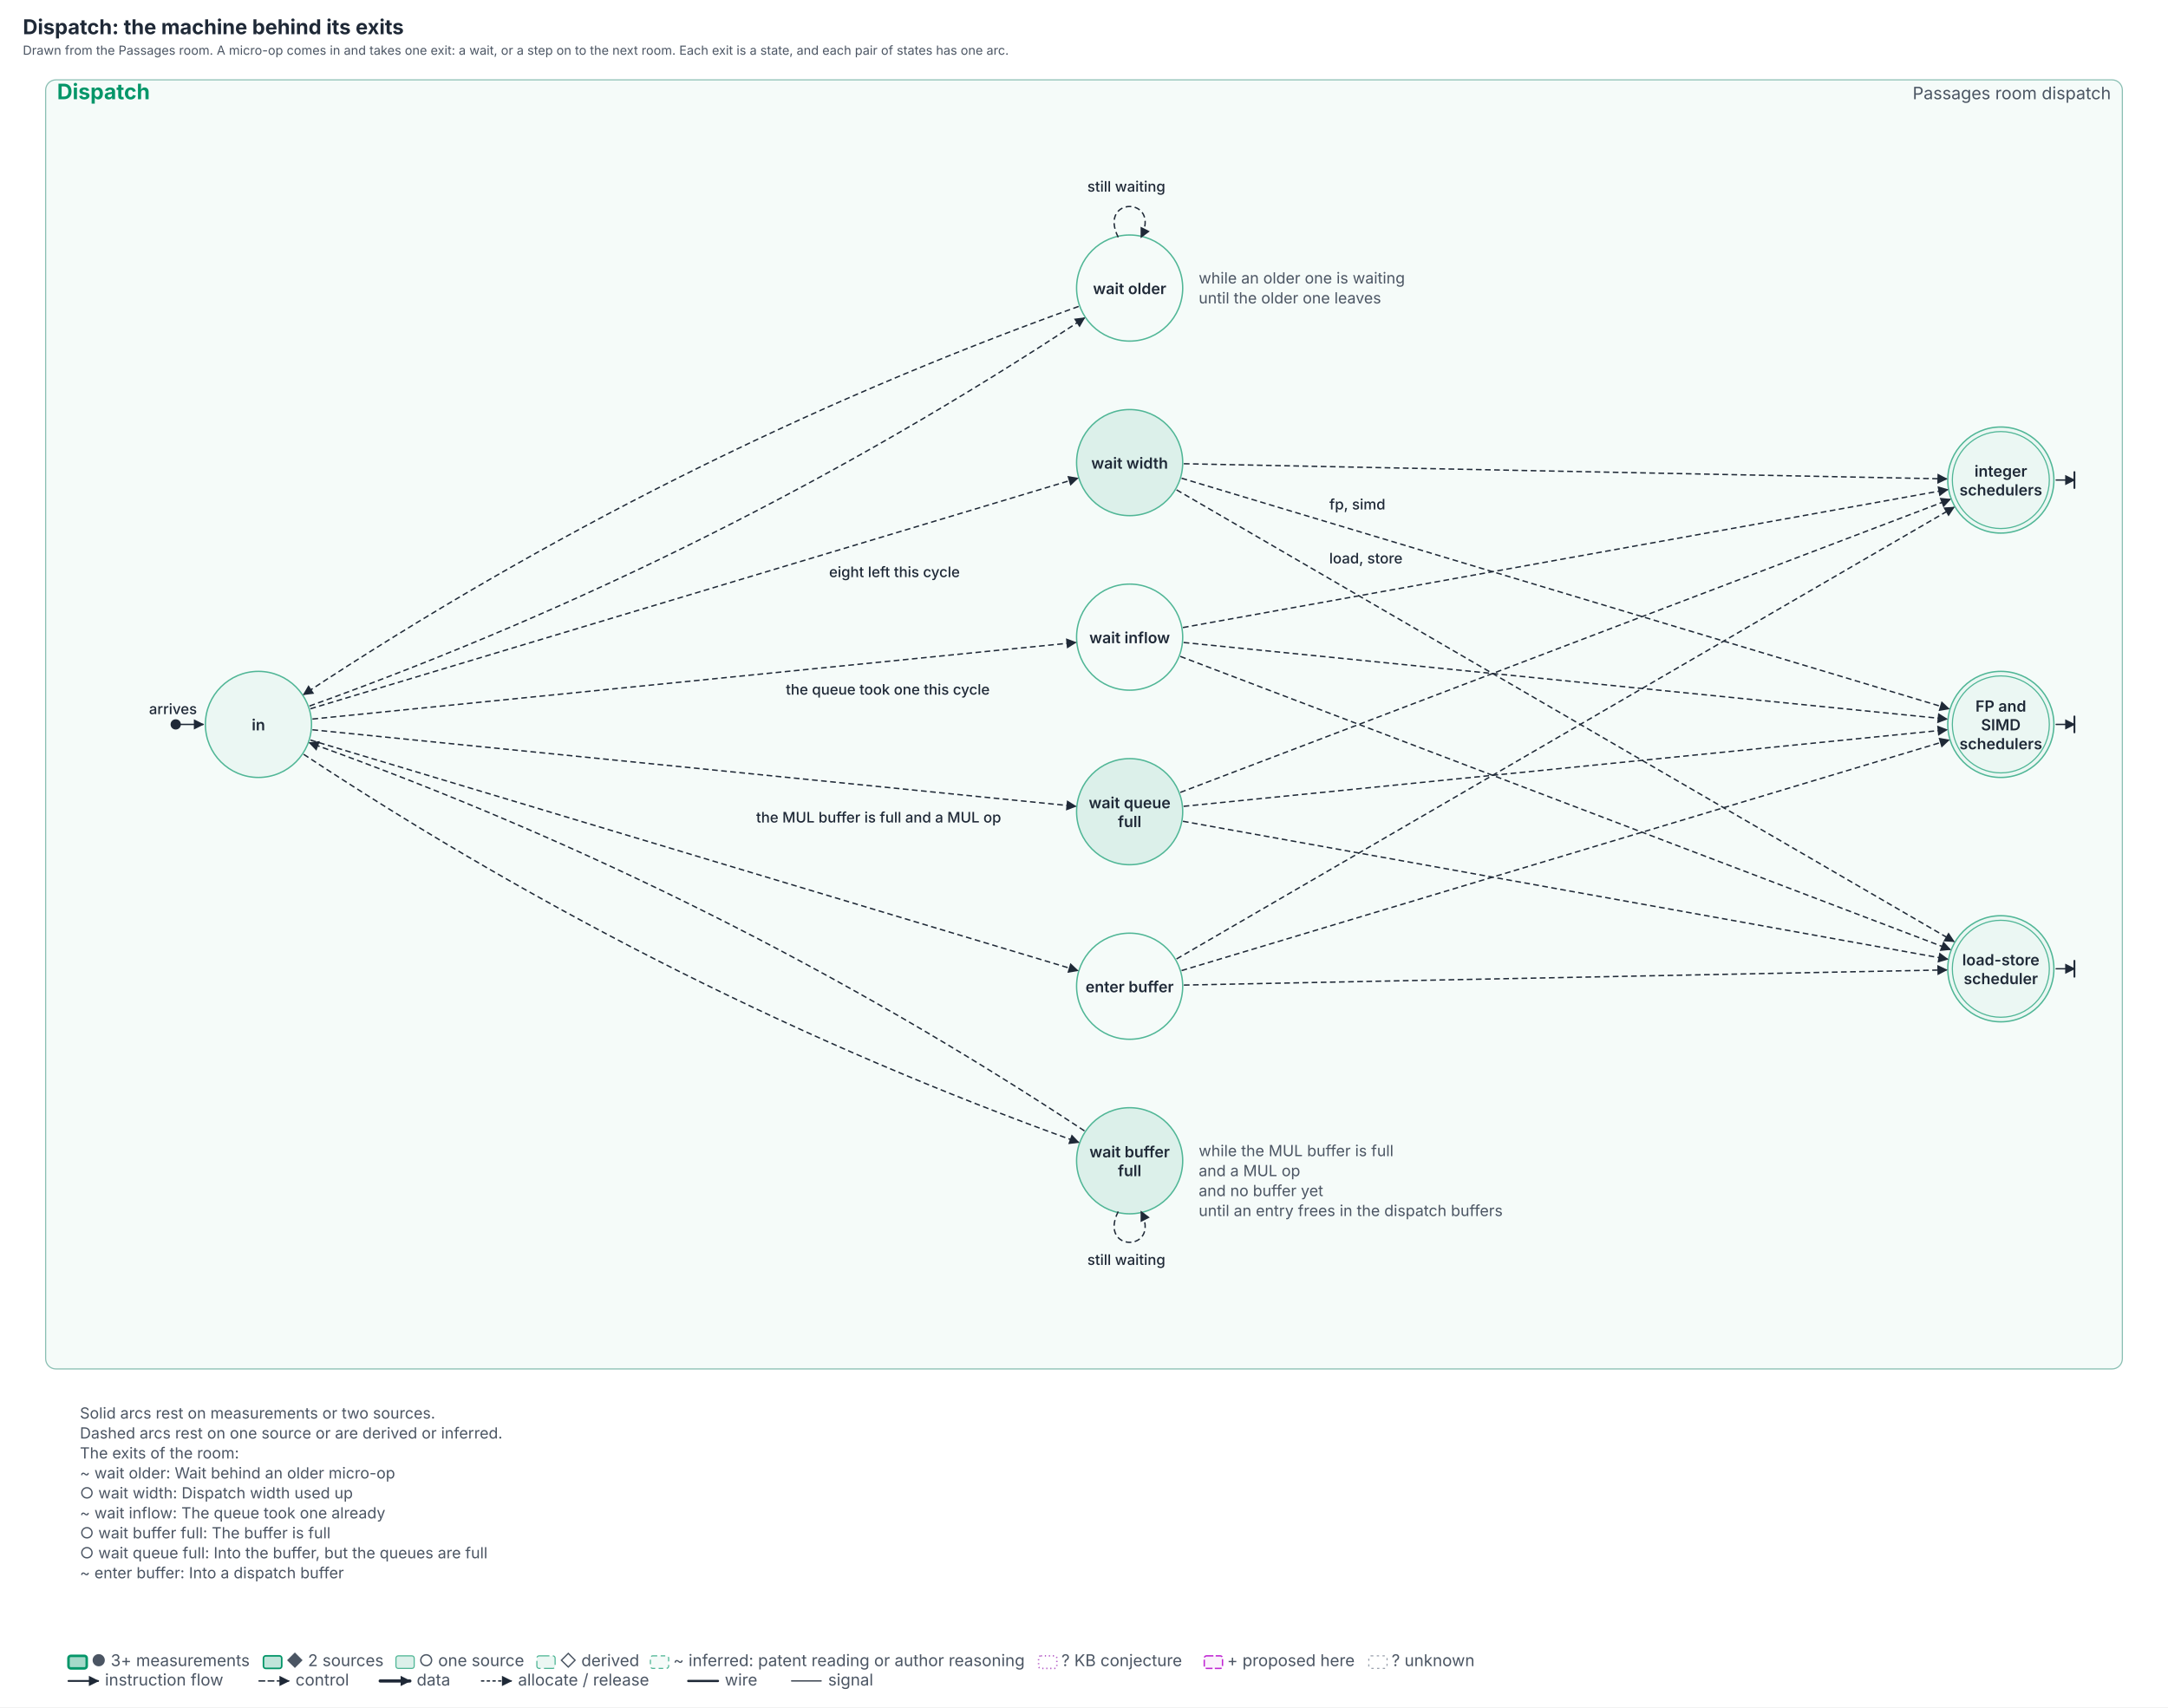
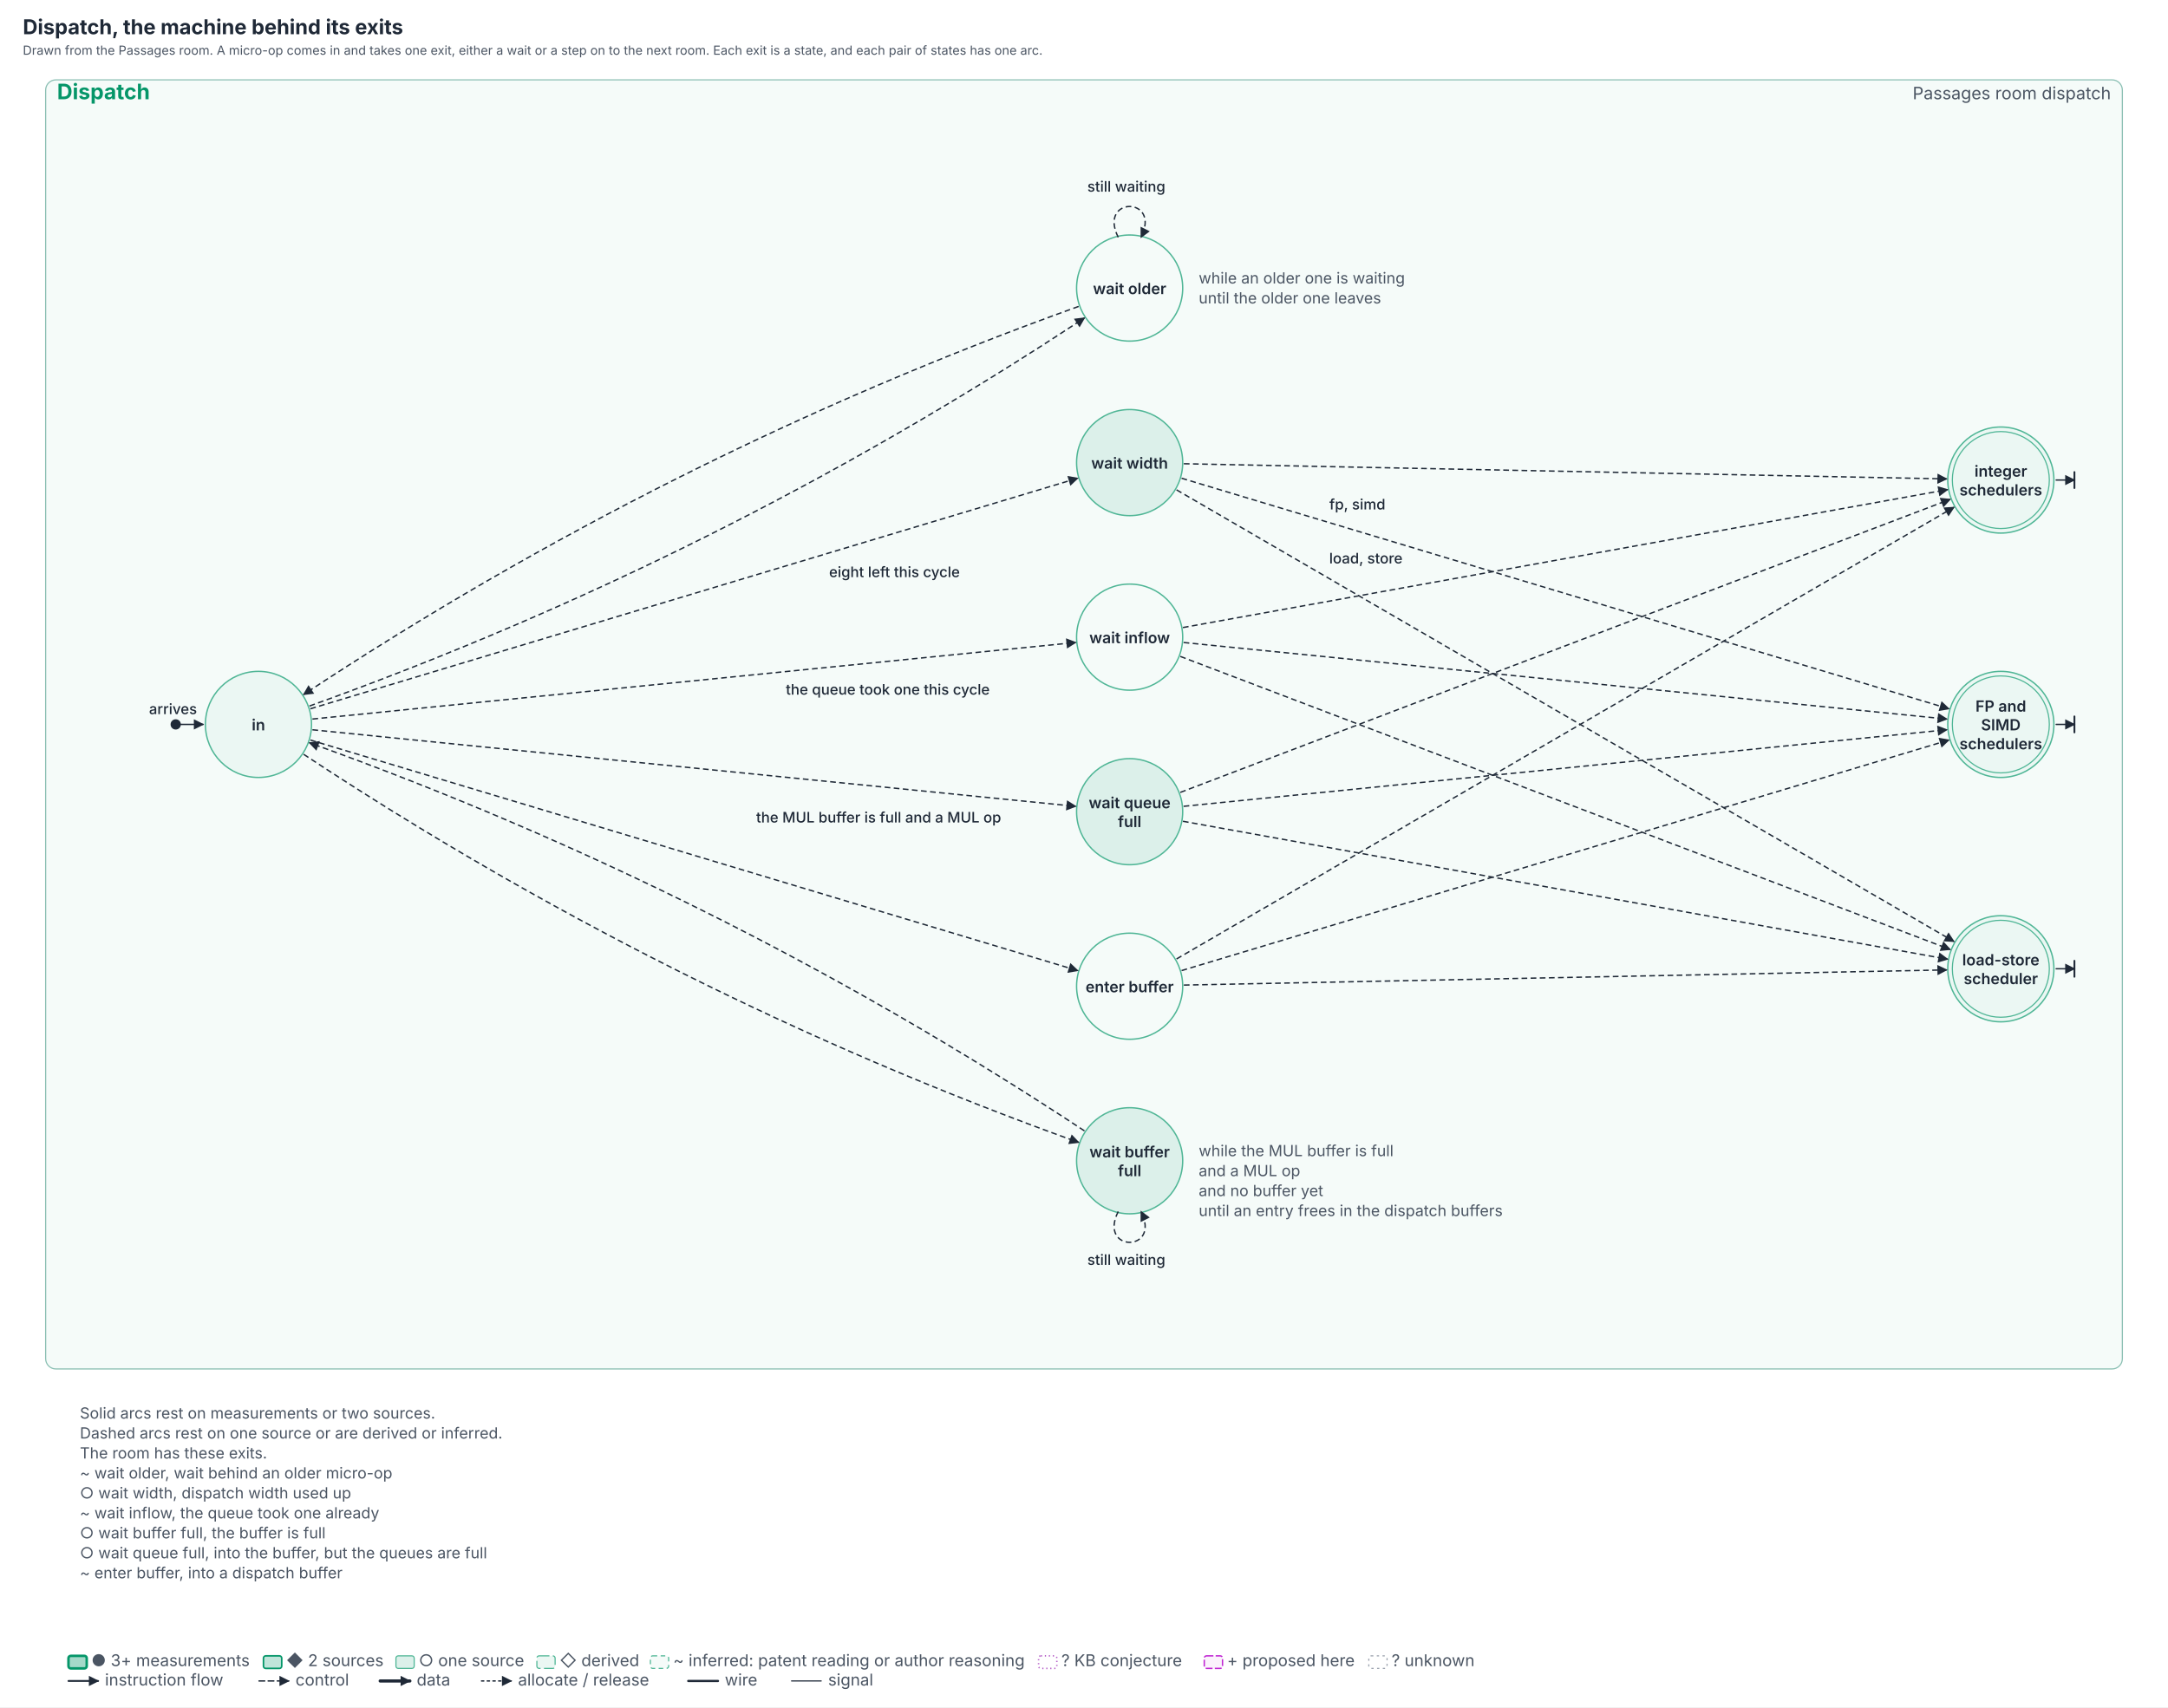
- <svg xmlns="http://www.w3.org/2000/svg" viewBox="0 0 1900 1496.5" width="1900" height="1496.5" role="img" aria-label="Dispatch: the machine behind its exits" font-family="Inter, 'Helvetica Neue', Arial, sans-serif" data-kinds="fsm">
+ <svg xmlns="http://www.w3.org/2000/svg" viewBox="0 0 1900 1496.5" width="1900" height="1496.5" role="img" aria-label="Dispatch, the machine behind its exits" font-family="Inter, 'Helvetica Neue', Arial, sans-serif" data-kinds="fsm">
  <defs>
    <marker id="arrow" viewBox="0 0 10 10" refX="9" refY="5" markerWidth="9" markerHeight="9" markerUnits="userSpaceOnUse" orient="auto-start-reverse">
      <path d="M0,0 L10,5 L0,10 z" fill="#1f2937" />
    </marker>
    <marker id="arrowrev" viewBox="0 0 10 10" refX="1" refY="5" markerWidth="9" markerHeight="9" markerUnits="userSpaceOnUse" orient="auto-start-reverse">
      <path d="M10,0 L0,5 L10,10 z" fill="#1f2937" />
    </marker>
  </defs>
  <rect x="0" y="0" width="1900" height="1496.5" fill="#ffffff" />
-   <text x="20" y="30" font-family="Inter, 'Helvetica Neue', Arial, sans-serif" font-size="18" font-weight="700" fill="#1f2937">Dispatch: the machine behind its exits</text>
-   <text x="20" y="48" font-family="Inter, 'Helvetica Neue', Arial, sans-serif" font-size="11" fill="#4b5563">Drawn from the Passages room. A micro-op comes in and takes one exit: a wait, or a step on to the next room. Each exit is a state, and each pair of states has one arc.</text>
+   <text x="20" y="30" font-family="Inter, 'Helvetica Neue', Arial, sans-serif" font-size="18" font-weight="700" fill="#1f2937">Dispatch, the machine behind its exits</text>
+   <text x="20" y="48" font-family="Inter, 'Helvetica Neue', Arial, sans-serif" font-size="11" fill="#4b5563">Drawn from the Passages room. A micro-op comes in and takes one exit, either a wait or a step on to the next room. Each exit is a state, and each pair of states has one arc.</text>
  <rect x="40.0" y="70.0" width="1820.0" height="1130.0" rx="9" fill="#f5fbf9" stroke="#8abfb3" stroke-width="1" />
  <text x="50.0" y="87.0" font-family="Inter, 'Helvetica Neue', Arial, sans-serif" font-size="18.75" font-weight="700" fill="#059669" text-anchor="start">Dispatch</text>
  <text x="1850.0" y="87.0" font-family="Inter, 'Helvetica Neue', Arial, sans-serif" font-size="15" font-weight="400" fill="#4b5563" text-anchor="end">Passages room dispatch</text>
  <circle cx="226.5" cy="635.0" r="46.5" fill="#ebf7f3" stroke="#50b696" stroke-width="1.2" />
  <circle cx="990.0" cy="252.5" r="46.5" fill="#f5fbf9" stroke="#50b696" stroke-width="1.2" />
  <circle cx="990.0" cy="405.5" r="46.5" fill="#dcf0ea" stroke="#50b696" stroke-width="1.2" />
  <circle cx="990.0" cy="558.5" r="46.5" fill="#f5fbf9" stroke="#50b696" stroke-width="1.2" />
  <circle cx="990.0" cy="711.5" r="46.5" fill="#dcf0ea" stroke="#50b696" stroke-width="1.2" />
  <circle cx="990.0" cy="864.5" r="46.5" fill="#f5fbf9" stroke="#50b696" stroke-width="1.2" />
  <circle cx="990.0" cy="1017.5" r="46.5" fill="#dcf0ea" stroke="#50b696" stroke-width="1.2" />
  <circle cx="1753.5" cy="420.8" r="46.5" fill="#ebf7f3" stroke="#50b696" stroke-width="1.2" />
  <circle cx="1753.5" cy="420.8" r="42.5" fill="none" stroke="#50b696" stroke-width="1" />
  <circle cx="1753.5" cy="635.0" r="46.5" fill="#ebf7f3" stroke="#50b696" stroke-width="1.2" />
  <circle cx="1753.5" cy="635.0" r="42.5" fill="none" stroke="#50b696" stroke-width="1" />
  <circle cx="1753.5" cy="849.2" r="46.5" fill="#ebf7f3" stroke="#50b696" stroke-width="1.2" />
  <circle cx="1753.5" cy="849.2" r="42.5" fill="none" stroke="#50b696" stroke-width="1" />
  <circle cx="154.0" cy="635.0" r="4" fill="#1f2937" stroke="#1f2937" stroke-width="1" />
  <polyline points="1802.0,420.8 1818.0,420.8" fill="none" stroke="#1f2937" stroke-width="1.2" marker-end="url(#arrow)" stroke-linejoin="round" stroke-linecap="round" />
  <polyline points="1818.0,413.8 1818.0,427.8" fill="none" stroke="#1f2937" stroke-width="1.6" stroke-linejoin="round" stroke-linecap="round" />
  <polyline points="1802.0,635.0 1818.0,635.0" fill="none" stroke="#1f2937" stroke-width="1.2" marker-end="url(#arrow)" stroke-linejoin="round" stroke-linecap="round" />
  <polyline points="1818.0,628.0 1818.0,642.0" fill="none" stroke="#1f2937" stroke-width="1.6" stroke-linejoin="round" stroke-linecap="round" />
  <polyline points="1802.0,849.2 1818.0,849.2" fill="none" stroke="#1f2937" stroke-width="1.2" marker-end="url(#arrow)" stroke-linejoin="round" stroke-linecap="round" />
  <polyline points="1818.0,842.2 1818.0,856.2" fill="none" stroke="#1f2937" stroke-width="1.6" stroke-linejoin="round" stroke-linecap="round" />
  <polyline points="158.0,635.0 178.0,635.0" fill="none" stroke="#1f2937" stroke-width="1.2" marker-end="url(#arrow)" stroke-linejoin="round" stroke-linecap="round" />
  <path d="M 271.2,618.9 Q 631.2,489.6 950.4,278.7" fill="none" stroke="#1f2937" stroke-width="1.2" stroke-dasharray="5 3" marker-end="url(#arrow)" />
  <path d="M 272.0,621.3 Q 608.2,520.2 944.5,419.2" fill="none" stroke="#1f2937" stroke-width="1.2" stroke-dasharray="5 3" marker-end="url(#arrow)" />
  <path d="M 273.8,630.3 Q 608.2,596.8 942.7,563.2" fill="none" stroke="#1f2937" stroke-width="1.2" stroke-dasharray="5 3" marker-end="url(#arrow)" />
  <path d="M 273.8,639.7 Q 608.2,673.2 942.7,706.8" fill="none" stroke="#1f2937" stroke-width="1.2" stroke-dasharray="5 3" marker-end="url(#arrow)" />
  <path d="M 272.0,648.7 Q 608.2,749.8 944.5,850.8" fill="none" stroke="#1f2937" stroke-width="1.2" stroke-dasharray="5 3" marker-end="url(#arrow)" />
  <path d="M 266.1,661.2 Q 585.3,872.1 945.3,1001.4" fill="none" stroke="#1f2937" stroke-width="1.2" stroke-dasharray="5 3" marker-end="url(#arrow)" />
  <path d="M 1037.5,406.5 Q 1371.8,413.2 1706.0,419.8" fill="none" stroke="#1f2937" stroke-width="1.2" stroke-dasharray="5 3" marker-end="url(#arrow)" />
  <path d="M 1035.5,419.2 Q 1371.8,520.2 1708.0,621.3" fill="none" stroke="#1f2937" stroke-width="1.2" stroke-dasharray="5 3" marker-end="url(#arrow)" />
  <path d="M 1031.1,429.4 Q 1371.8,627.4 1712.4,825.3" fill="none" stroke="#1f2937" stroke-width="1.2" stroke-dasharray="5 3" marker-end="url(#arrow)" />
  <path d="M 1036.7,550.1 Q 1371.8,489.7 1706.8,429.2" fill="none" stroke="#1f2937" stroke-width="1.2" stroke-dasharray="5 3" marker-end="url(#arrow)" />
  <path d="M 1037.3,563.2 Q 1371.8,596.8 1706.2,630.3" fill="none" stroke="#1f2937" stroke-width="1.2" stroke-dasharray="5 3" marker-end="url(#arrow)" />
  <path d="M 1034.4,575.4 Q 1371.8,703.9 1709.1,832.3" fill="none" stroke="#1f2937" stroke-width="1.2" stroke-dasharray="5 3" marker-end="url(#arrow)" />
  <path d="M 1034.4,694.6 Q 1371.8,566.2 1709.1,437.7" fill="none" stroke="#1f2937" stroke-width="1.2" stroke-dasharray="5 3" marker-end="url(#arrow)" />
  <path d="M 1037.3,706.8 Q 1371.8,673.2 1706.2,639.7" fill="none" stroke="#1f2937" stroke-width="1.2" stroke-dasharray="5 3" marker-end="url(#arrow)" />
  <path d="M 1036.7,719.9 Q 1371.8,780.4 1706.8,840.8" fill="none" stroke="#1f2937" stroke-width="1.2" stroke-dasharray="5 3" marker-end="url(#arrow)" />
  <path d="M 1031.1,840.6 Q 1371.8,642.7 1712.4,444.7" fill="none" stroke="#1f2937" stroke-width="1.2" stroke-dasharray="5 3" marker-end="url(#arrow)" />
  <path d="M 1035.5,850.8 Q 1371.8,749.8 1708.0,648.7" fill="none" stroke="#1f2937" stroke-width="1.2" stroke-dasharray="5 3" marker-end="url(#arrow)" />
  <path d="M 1037.5,863.5 Q 1371.8,856.9 1706.0,850.2" fill="none" stroke="#1f2937" stroke-width="1.2" stroke-dasharray="5 3" marker-end="url(#arrow)" />
  <path d="M 980.0,208.0 C 962.0,172.0 1018.0,172.0 1000.0,208.0" fill="none" stroke="#1f2937" stroke-width="1.2" stroke-dasharray="5 3" marker-end="url(#arrow)" />
  <path d="M 945.3,268.6 Q 585.3,397.9 266.1,608.8" fill="none" stroke="#1f2937" stroke-width="1.2" stroke-dasharray="5 3" marker-end="url(#arrow)" />
  <path d="M 980.0,1062.0 C 962.0,1098.0 1018.0,1098.0 1000.0,1062.0" fill="none" stroke="#1f2937" stroke-width="1.2" stroke-dasharray="5 3" marker-end="url(#arrow)" />
  <path d="M 950.4,991.3 Q 631.2,780.4 271.2,651.1" fill="none" stroke="#1f2937" stroke-width="1.2" stroke-dasharray="5 3" marker-end="url(#arrow)" />
  <text x="226.5" y="640.2" font-family="Inter, 'Helvetica Neue', Arial, sans-serif" font-size="13.5" font-weight="600" fill="#1f2937" text-anchor="middle">in</text>
  <text x="990.0" y="257.8" font-family="Inter, 'Helvetica Neue', Arial, sans-serif" font-size="13.5" font-weight="600" fill="#1f2937" text-anchor="middle">wait older</text>
  <text x="990.0" y="410.8" font-family="Inter, 'Helvetica Neue', Arial, sans-serif" font-size="13.5" font-weight="600" fill="#1f2937" text-anchor="middle">wait width</text>
  <text x="990.0" y="563.8" font-family="Inter, 'Helvetica Neue', Arial, sans-serif" font-size="13.5" font-weight="600" fill="#1f2937" text-anchor="middle">wait inflow</text>
  <text x="990.0" y="708.5" font-family="Inter, 'Helvetica Neue', Arial, sans-serif" font-size="13.5" font-weight="600" fill="#1f2937" text-anchor="middle">wait queue</text>
  <text x="990.0" y="725.0" font-family="Inter, 'Helvetica Neue', Arial, sans-serif" font-size="13.5" font-weight="600" fill="#1f2937" text-anchor="middle">full</text>
  <text x="990.0" y="869.8" font-family="Inter, 'Helvetica Neue', Arial, sans-serif" font-size="13.5" font-weight="600" fill="#1f2937" text-anchor="middle">enter buffer</text>
  <text x="990.0" y="1014.5" font-family="Inter, 'Helvetica Neue', Arial, sans-serif" font-size="13.5" font-weight="600" fill="#1f2937" text-anchor="middle">wait buffer</text>
  <text x="990.0" y="1031.0" font-family="Inter, 'Helvetica Neue', Arial, sans-serif" font-size="13.5" font-weight="600" fill="#1f2937" text-anchor="middle">full</text>
  <text x="1753.5" y="417.8" font-family="Inter, 'Helvetica Neue', Arial, sans-serif" font-size="13.5" font-weight="600" fill="#1f2937" text-anchor="middle">integer</text>
  <text x="1753.5" y="434.3" font-family="Inter, 'Helvetica Neue', Arial, sans-serif" font-size="13.5" font-weight="600" fill="#1f2937" text-anchor="middle">schedulers</text>
  <text x="1753.5" y="623.8" font-family="Inter, 'Helvetica Neue', Arial, sans-serif" font-size="13.5" font-weight="600" fill="#1f2937" text-anchor="middle">FP and</text>
  <text x="1753.5" y="640.2" font-family="Inter, 'Helvetica Neue', Arial, sans-serif" font-size="13.5" font-weight="600" fill="#1f2937" text-anchor="middle">SIMD</text>
  <text x="1753.5" y="656.8" font-family="Inter, 'Helvetica Neue', Arial, sans-serif" font-size="13.5" font-weight="600" fill="#1f2937" text-anchor="middle">schedulers</text>
  <text x="1753.5" y="846.2" font-family="Inter, 'Helvetica Neue', Arial, sans-serif" font-size="13.5" font-weight="600" fill="#1f2937" text-anchor="middle">load-store</text>
  <text x="1753.5" y="862.7" font-family="Inter, 'Helvetica Neue', Arial, sans-serif" font-size="13.5" font-weight="600" fill="#1f2937" text-anchor="middle">scheduler</text>
  <text x="130.6" y="626.0" font-family="Inter, 'Helvetica Neue', Arial, sans-serif" font-size="12.75" font-weight="500" fill="#1f2937" text-anchor="start" data-owner="tr.arrive">arrives</text>
  <text x="726.6" y="505.9" font-family="Inter, 'Helvetica Neue', Arial, sans-serif" font-size="12.75" font-weight="500" fill="#1f2937" text-anchor="start" data-owner="tr.wait_width">eight left this cycle</text>
  <text x="688.7" y="608.9" font-family="Inter, 'Helvetica Neue', Arial, sans-serif" font-size="12.75" font-weight="500" fill="#1f2937" text-anchor="start" data-owner="tr.wait_inflow">the queue took one this cycle</text>
  <text x="662.7" y="721.0" font-family="Inter, 'Helvetica Neue', Arial, sans-serif" font-size="12.75" font-weight="500" fill="#1f2937" text-anchor="start" data-owner="tr.wait_queue_full">the MUL buffer is full and a MUL op</text>
  <text x="1165.0" y="446.6" font-family="Inter, 'Helvetica Neue', Arial, sans-serif" font-size="12.75" font-weight="500" fill="#1f2937" text-anchor="start" data-owner="tr.wait_width.to_sched_fp">fp, simd</text>
  <text x="1164.9" y="493.9" font-family="Inter, 'Helvetica Neue', Arial, sans-serif" font-size="12.75" font-weight="500" fill="#1f2937" text-anchor="start" data-owner="tr.wait_width.to_sched_ls">load, store</text>
  <text x="952.9" y="168.0" font-family="Inter, 'Helvetica Neue', Arial, sans-serif" font-size="12.75" font-weight="500" fill="#1f2937" text-anchor="start" data-owner="tr.wait_older.stay">still waiting</text>
  <text x="952.9" y="1108.8" font-family="Inter, 'Helvetica Neue', Arial, sans-serif" font-size="12.75" font-weight="500" fill="#1f2937" text-anchor="start" data-owner="tr.wait_buffer_full.stay">still waiting</text>
  <text x="1050.5" y="248.5" font-family="Inter, 'Helvetica Neue', Arial, sans-serif" font-size="13.5" font-weight="400" fill="#4b5563" text-anchor="start" data-owner="wait_older-note">while an older one is waiting</text>
  <text x="1050.5" y="266.0" font-family="Inter, 'Helvetica Neue', Arial, sans-serif" font-size="13.5" font-weight="400" fill="#4b5563" text-anchor="start" data-owner="wait_older-note">until the older one leaves</text>
  <text x="1050.5" y="1013.5" font-family="Inter, 'Helvetica Neue', Arial, sans-serif" font-size="13.5" font-weight="400" fill="#4b5563" text-anchor="start" data-owner="wait_buffer_full-note">while the MUL buffer is full</text>
  <text x="1050.5" y="1031.0" font-family="Inter, 'Helvetica Neue', Arial, sans-serif" font-size="13.5" font-weight="400" fill="#4b5563" text-anchor="start" data-owner="wait_buffer_full-note">and a MUL op</text>
  <text x="1050.5" y="1048.5" font-family="Inter, 'Helvetica Neue', Arial, sans-serif" font-size="13.5" font-weight="400" fill="#4b5563" text-anchor="start" data-owner="wait_buffer_full-note">and no buffer yet</text>
  <text x="1050.5" y="1066.0" font-family="Inter, 'Helvetica Neue', Arial, sans-serif" font-size="13.5" font-weight="400" fill="#4b5563" text-anchor="start" data-owner="wait_buffer_full-note">until an entry frees in the dispatch buffers</text>
  <text x="70.0" y="1243.5" font-family="Inter, 'Helvetica Neue', Arial, sans-serif" font-size="13.5" font-weight="400" fill="#4b5563" text-anchor="start" data-owner="m-exits">Solid arcs rest on measurements or two sources.</text>
  <text x="70.0" y="1261.0" font-family="Inter, 'Helvetica Neue', Arial, sans-serif" font-size="13.5" font-weight="400" fill="#4b5563" text-anchor="start" data-owner="m-exits">Dashed arcs rest on one source or are derived or inferred.</text>
-   <text x="70.0" y="1278.5" font-family="Inter, 'Helvetica Neue', Arial, sans-serif" font-size="13.5" font-weight="400" fill="#4b5563" text-anchor="start" data-owner="m-exits">The exits of the room:</text>
-   <text x="70.0" y="1296.0" font-family="Inter, 'Helvetica Neue', Arial, sans-serif" font-size="13.5" font-weight="400" fill="#4b5563" text-anchor="start" data-owner="m-exits">~ wait older: Wait behind an older micro-op</text>
-   <text x="70.0" y="1313.5" font-family="Inter, 'Helvetica Neue', Arial, sans-serif" font-size="13.5" font-weight="400" fill="#4b5563" text-anchor="start" data-owner="m-exits">○ wait width: Dispatch width used up</text>
-   <text x="70.0" y="1331.0" font-family="Inter, 'Helvetica Neue', Arial, sans-serif" font-size="13.5" font-weight="400" fill="#4b5563" text-anchor="start" data-owner="m-exits">~ wait inflow: The queue took one already</text>
-   <text x="70.0" y="1348.5" font-family="Inter, 'Helvetica Neue', Arial, sans-serif" font-size="13.5" font-weight="400" fill="#4b5563" text-anchor="start" data-owner="m-exits">○ wait buffer full: The buffer is full</text>
-   <text x="70.0" y="1366.0" font-family="Inter, 'Helvetica Neue', Arial, sans-serif" font-size="13.5" font-weight="400" fill="#4b5563" text-anchor="start" data-owner="m-exits">○ wait queue full: Into the buffer, but the queues are full</text>
-   <text x="70.0" y="1383.5" font-family="Inter, 'Helvetica Neue', Arial, sans-serif" font-size="13.5" font-weight="400" fill="#4b5563" text-anchor="start" data-owner="m-exits">~ enter buffer: Into a dispatch buffer</text>
+   <text x="70.0" y="1278.5" font-family="Inter, 'Helvetica Neue', Arial, sans-serif" font-size="13.5" font-weight="400" fill="#4b5563" text-anchor="start" data-owner="m-exits">The room has these exits.</text>
+   <text x="70.0" y="1296.0" font-family="Inter, 'Helvetica Neue', Arial, sans-serif" font-size="13.5" font-weight="400" fill="#4b5563" text-anchor="start" data-owner="m-exits">~ wait older, wait behind an older micro-op</text>
+   <text x="70.0" y="1313.5" font-family="Inter, 'Helvetica Neue', Arial, sans-serif" font-size="13.5" font-weight="400" fill="#4b5563" text-anchor="start" data-owner="m-exits">○ wait width, dispatch width used up</text>
+   <text x="70.0" y="1331.0" font-family="Inter, 'Helvetica Neue', Arial, sans-serif" font-size="13.5" font-weight="400" fill="#4b5563" text-anchor="start" data-owner="m-exits">~ wait inflow, the queue took one already</text>
+   <text x="70.0" y="1348.5" font-family="Inter, 'Helvetica Neue', Arial, sans-serif" font-size="13.5" font-weight="400" fill="#4b5563" text-anchor="start" data-owner="m-exits">○ wait buffer full, the buffer is full</text>
+   <text x="70.0" y="1366.0" font-family="Inter, 'Helvetica Neue', Arial, sans-serif" font-size="13.5" font-weight="400" fill="#4b5563" text-anchor="start" data-owner="m-exits">○ wait queue full, into the buffer, but the queues are full</text>
+   <text x="70.0" y="1383.5" font-family="Inter, 'Helvetica Neue', Arial, sans-serif" font-size="13.5" font-weight="400" fill="#4b5563" text-anchor="start" data-owner="m-exits">~ enter buffer, into a dispatch buffer</text>
  <rect x="60.0" y="1451.5" width="16.0" height="11.0" rx="2" fill="#a5d9c9" stroke="#059669" stroke-width="2.2" />
  <text x="80.0" y="1460.5" font-family="Inter, 'Helvetica Neue', Arial, sans-serif" font-size="14.25" font-weight="400" fill="#4b5563" text-anchor="start">● 3+ measurements</text>
  <rect x="230.9" y="1451.5" width="16.0" height="11.0" rx="2" fill="#c0e5da" stroke="#059669" stroke-width="1.4" />
  <text x="250.9" y="1460.5" font-family="Inter, 'Helvetica Neue', Arial, sans-serif" font-size="14.25" font-weight="400" fill="#4b5563" text-anchor="start">◆ 2 sources</text>
  <rect x="347.0" y="1451.5" width="16.0" height="11.0" rx="2" fill="#dcf0ea" stroke="#50b696" stroke-width="1" />
  <text x="367.0" y="1460.5" font-family="Inter, 'Helvetica Neue', Arial, sans-serif" font-size="14.25" font-weight="400" fill="#4b5563" text-anchor="start">○ one source</text>
  <rect x="470.5" y="1451.5" width="16.0" height="11.0" rx="2" fill="#ebf7f3" stroke="#50b696" stroke-width="1" stroke-dasharray="9 3" />
  <text x="490.5" y="1460.5" font-family="Inter, 'Helvetica Neue', Arial, sans-serif" font-size="14.25" font-weight="400" fill="#4b5563" text-anchor="start">◇ derived</text>
  <rect x="570.0" y="1451.5" width="16.0" height="11.0" rx="2" fill="#f5fbf9" stroke="#50b696" stroke-width="1" stroke-dasharray="4 3" />
  <text x="590.0" y="1460.5" font-family="Inter, 'Helvetica Neue', Arial, sans-serif" font-size="14.25" font-weight="400" fill="#4b5563" text-anchor="start">~ inferred: patent reading or author reasoning</text>
  <rect x="910.2" y="1451.5" width="16.0" height="11.0" rx="2" fill="none" stroke="#b258c5" stroke-width="1.3" stroke-dasharray="1 2.5" />
  <text x="930.2" y="1460.5" font-family="Inter, 'Helvetica Neue', Arial, sans-serif" font-size="14.25" font-weight="400" fill="#4b5563" text-anchor="start">? KB conjecture</text>
  <rect x="1055.4" y="1451.5" width="16.0" height="11.0" rx="2" fill="#fbf2fc" stroke="#c026d3" stroke-width="1.2" stroke-dasharray="6 2" />
  <text x="1075.4" y="1460.5" font-family="Inter, 'Helvetica Neue', Arial, sans-serif" font-size="14.25" font-weight="400" fill="#4b5563" text-anchor="start">+ proposed here</text>
  <rect x="1199.6" y="1451.5" width="16.0" height="11.0" rx="2" fill="none" stroke="#9ca3af" stroke-width="1" stroke-dasharray="2 3" />
  <text x="1219.6" y="1460.5" font-family="Inter, 'Helvetica Neue', Arial, sans-serif" font-size="14.25" font-weight="400" fill="#4b5563" text-anchor="start">? unknown</text>
  <polyline points="60.0,1473.5 86.0,1473.5" fill="none" stroke="#1f2937" stroke-width="1.6" marker-end="url(#arrow)" stroke-linejoin="round" stroke-linecap="round" />
  <text x="92.0" y="1477.5" font-family="Inter, 'Helvetica Neue', Arial, sans-serif" font-size="14.25" font-weight="400" fill="#4b5563" text-anchor="start">instruction flow</text>
  <polyline points="227.0,1473.5 253.0,1473.5" fill="none" stroke="#1f2937" stroke-width="1.2" stroke-dasharray="5 3" marker-end="url(#arrow)" stroke-linejoin="round" stroke-linecap="round" />
  <text x="259.0" y="1477.5" font-family="Inter, 'Helvetica Neue', Arial, sans-serif" font-size="14.25" font-weight="400" fill="#4b5563" text-anchor="start">control</text>
  <polyline points="333.2,1473.5 359.2,1473.5" fill="none" stroke="#1f2937" stroke-width="2.8" marker-end="url(#arrow)" stroke-linejoin="round" stroke-linecap="round" />
  <text x="365.2" y="1477.5" font-family="Inter, 'Helvetica Neue', Arial, sans-serif" font-size="14.25" font-weight="400" fill="#4b5563" text-anchor="start">data</text>
  <polyline points="422.0,1473.5 448.0,1473.5" fill="none" stroke="#1f2937" stroke-width="1.2" stroke-dasharray="2 3" marker-end="url(#arrow)" stroke-linejoin="round" stroke-linecap="round" />
  <text x="454.0" y="1477.5" font-family="Inter, 'Helvetica Neue', Arial, sans-serif" font-size="14.25" font-weight="400" fill="#4b5563" text-anchor="start">allocate / release</text>
  <polyline points="603.2,1473.5 629.2,1473.5" fill="none" stroke="#1f2937" stroke-width="2.0" stroke-linejoin="round" stroke-linecap="round" />
  <text x="635.2" y="1477.5" font-family="Inter, 'Helvetica Neue', Arial, sans-serif" font-size="14.25" font-weight="400" fill="#4b5563" text-anchor="start">wire</text>
  <polyline points="693.7,1473.5 719.7,1473.5" fill="none" stroke="#1f2937" stroke-width="1.0" stroke-linejoin="round" stroke-linecap="round" />
  <text x="725.7" y="1477.5" font-family="Inter, 'Helvetica Neue', Arial, sans-serif" font-size="14.25" font-weight="400" fill="#4b5563" text-anchor="start">signal</text>
  <g class="hot-layer">
    <rect class="hot" data-bid="st.in" x="180.0" y="588.5" width="93.0" height="93.0" fill="transparent" stroke="none" pointer-events="all" />
    <rect class="hot" data-bid="st.wait_older" x="943.5" y="206.0" width="93.0" height="93.0" fill="transparent" stroke="none" pointer-events="all" />
    <rect class="hot" data-bid="st.wait_width" x="943.5" y="359.0" width="93.0" height="93.0" fill="transparent" stroke="none" pointer-events="all" />
    <rect class="hot" data-bid="st.wait_inflow" x="943.5" y="512.0" width="93.0" height="93.0" fill="transparent" stroke="none" pointer-events="all" />
    <rect class="hot" data-bid="st.wait_queue_full" x="943.5" y="665.0" width="93.0" height="93.0" fill="transparent" stroke="none" pointer-events="all" />
    <rect class="hot" data-bid="st.enter_buffer" x="943.5" y="818.0" width="93.0" height="93.0" fill="transparent" stroke="none" pointer-events="all" />
    <rect class="hot" data-bid="st.wait_buffer_full" x="943.5" y="971.0" width="93.0" height="93.0" fill="transparent" stroke="none" pointer-events="all" />
    <rect class="hot" data-bid="st.to_sched_int" x="1707.0" y="374.3" width="93.0" height="93.0" fill="transparent" stroke="none" pointer-events="all" />
    <rect class="hot" data-bid="st.to_sched_fp" x="1707.0" y="588.5" width="93.0" height="93.0" fill="transparent" stroke="none" pointer-events="all" />
    <rect class="hot" data-bid="st.to_sched_ls" x="1707.0" y="802.7" width="93.0" height="93.0" fill="transparent" stroke="none" pointer-events="all" />
    <rect class="hot hot-slot" data-bid="tr.arrive" x="149.0" y="615.0" width="30.0" height="28.0" fill="transparent" stroke="none" pointer-events="all" />
    <rect class="hot hot-slot" data-bid="tr.wait_older" x="267.2" y="274.7" width="687.2" height="348.3" fill="transparent" stroke="none" pointer-events="all" />
    <rect class="hot hot-slot" data-bid="tr.wait_width" x="268.0" y="415.2" width="680.5" height="210.2" fill="transparent" stroke="none" pointer-events="all" />
    <rect class="hot hot-slot" data-bid="tr.wait_inflow" x="269.8" y="559.2" width="677.0" height="75.0" fill="transparent" stroke="none" pointer-events="all" />
    <rect class="hot hot-slot" data-bid="tr.wait_queue_full" x="269.8" y="635.7" width="677.0" height="75.0" fill="transparent" stroke="none" pointer-events="all" />
    <rect class="hot hot-slot" data-bid="tr.enter_buffer" x="268.0" y="644.7" width="680.5" height="210.2" fill="transparent" stroke="none" pointer-events="all" />
    <rect class="hot hot-slot" data-bid="tr.wait_buffer_full" x="262.1" y="657.2" width="687.2" height="348.3" fill="transparent" stroke="none" pointer-events="all" />
    <rect class="hot hot-slot" data-bid="tr.wait_width.to_sched_int" x="1033.5" y="402.5" width="676.5" height="21.4" fill="transparent" stroke="none" pointer-events="all" />
    <rect class="hot hot-slot" data-bid="tr.wait_width.to_sched_fp" x="1031.5" y="415.2" width="680.5" height="210.2" fill="transparent" stroke="none" pointer-events="all" />
    <rect class="hot hot-slot" data-bid="tr.wait_width.to_sched_ls" x="1027.1" y="425.4" width="689.4" height="404.0" fill="transparent" stroke="none" pointer-events="all" />
    <rect class="hot hot-slot" data-bid="tr.wait_inflow.to_sched_int" x="1032.7" y="425.2" width="678.0" height="128.8" fill="transparent" stroke="none" pointer-events="all" />
    <rect class="hot hot-slot" data-bid="tr.wait_inflow.to_sched_fp" x="1033.3" y="559.2" width="677.0" height="75.0" fill="transparent" stroke="none" pointer-events="all" />
    <rect class="hot hot-slot" data-bid="tr.wait_inflow.to_sched_ls" x="1030.4" y="571.4" width="682.7" height="264.9" fill="transparent" stroke="none" pointer-events="all" />
    <rect class="hot hot-slot" data-bid="tr.wait_queue_full.to_sched_int" x="1030.4" y="433.7" width="682.7" height="264.9" fill="transparent" stroke="none" pointer-events="all" />
    <rect class="hot hot-slot" data-bid="tr.wait_queue_full.to_sched_fp" x="1033.3" y="635.7" width="677.0" height="75.0" fill="transparent" stroke="none" pointer-events="all" />
    <rect class="hot hot-slot" data-bid="tr.wait_queue_full.to_sched_ls" x="1032.7" y="715.9" width="678.0" height="128.8" fill="transparent" stroke="none" pointer-events="all" />
    <rect class="hot hot-slot" data-bid="tr.enter_buffer.to_sched_int" x="1027.1" y="440.7" width="689.4" height="404.0" fill="transparent" stroke="none" pointer-events="all" />
    <rect class="hot hot-slot" data-bid="tr.enter_buffer.to_sched_fp" x="1031.5" y="644.7" width="680.5" height="210.2" fill="transparent" stroke="none" pointer-events="all" />
    <rect class="hot hot-slot" data-bid="tr.enter_buffer.to_sched_ls" x="1033.5" y="846.2" width="676.5" height="21.4" fill="transparent" stroke="none" pointer-events="all" />
    <rect class="hot hot-slot" data-bid="tr.wait_older.stay" x="972.4" y="177.0" width="35.1" height="35.0" fill="transparent" stroke="none" pointer-events="all" />
    <rect class="hot hot-slot" data-bid="tr.wait_older.until" x="262.1" y="264.6" width="687.2" height="348.3" fill="transparent" stroke="none" pointer-events="all" />
    <rect class="hot hot-slot" data-bid="tr.wait_buffer_full.stay" x="972.4" y="1058.0" width="35.1" height="35.0" fill="transparent" stroke="none" pointer-events="all" />
    <rect class="hot hot-slot" data-bid="tr.wait_buffer_full.until" x="267.2" y="647.1" width="687.2" height="348.3" fill="transparent" stroke="none" pointer-events="all" />
    <rect class="hot hot-slot" data-bid="machine" x="70.0" y="196.0" width="1760.0" height="878.0" fill="transparent" stroke="none" pointer-events="all" />
    <rect class="hot hot-frame" data-bid="fm" x="40" y="70" width="1820" height="1130" fill="transparent" stroke="none" pointer-events="none" />
  </g>
</svg>
